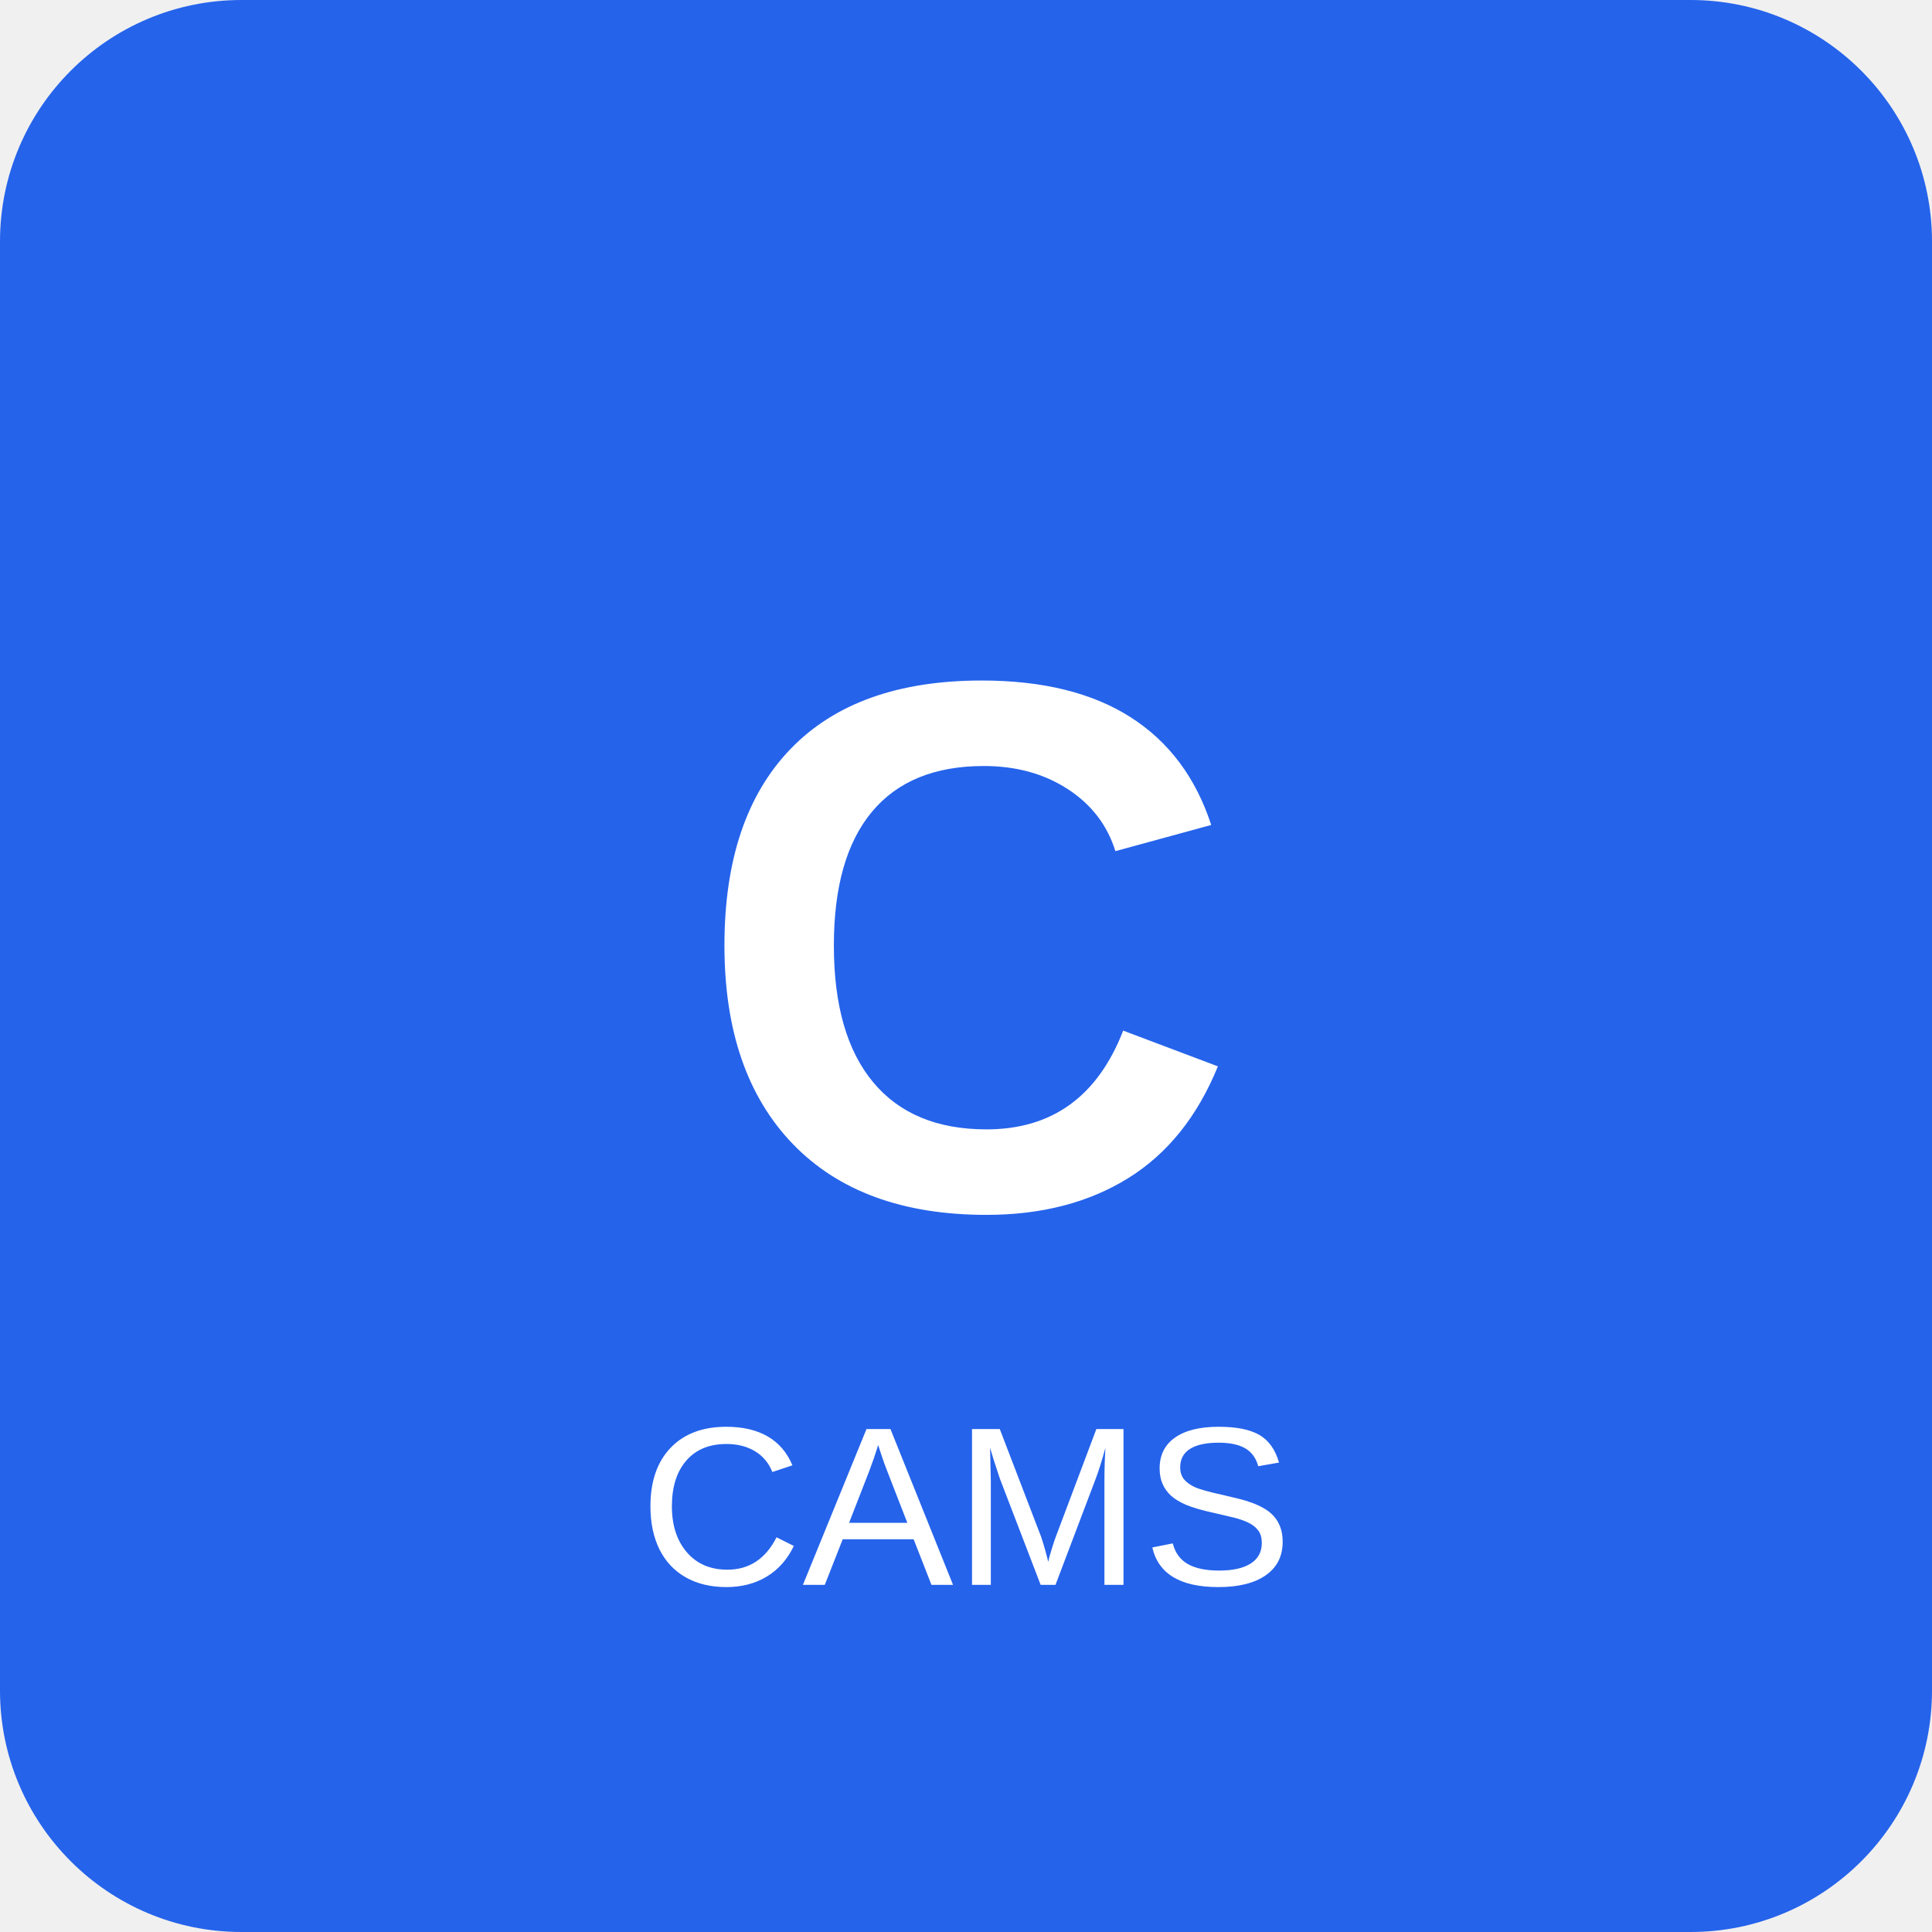
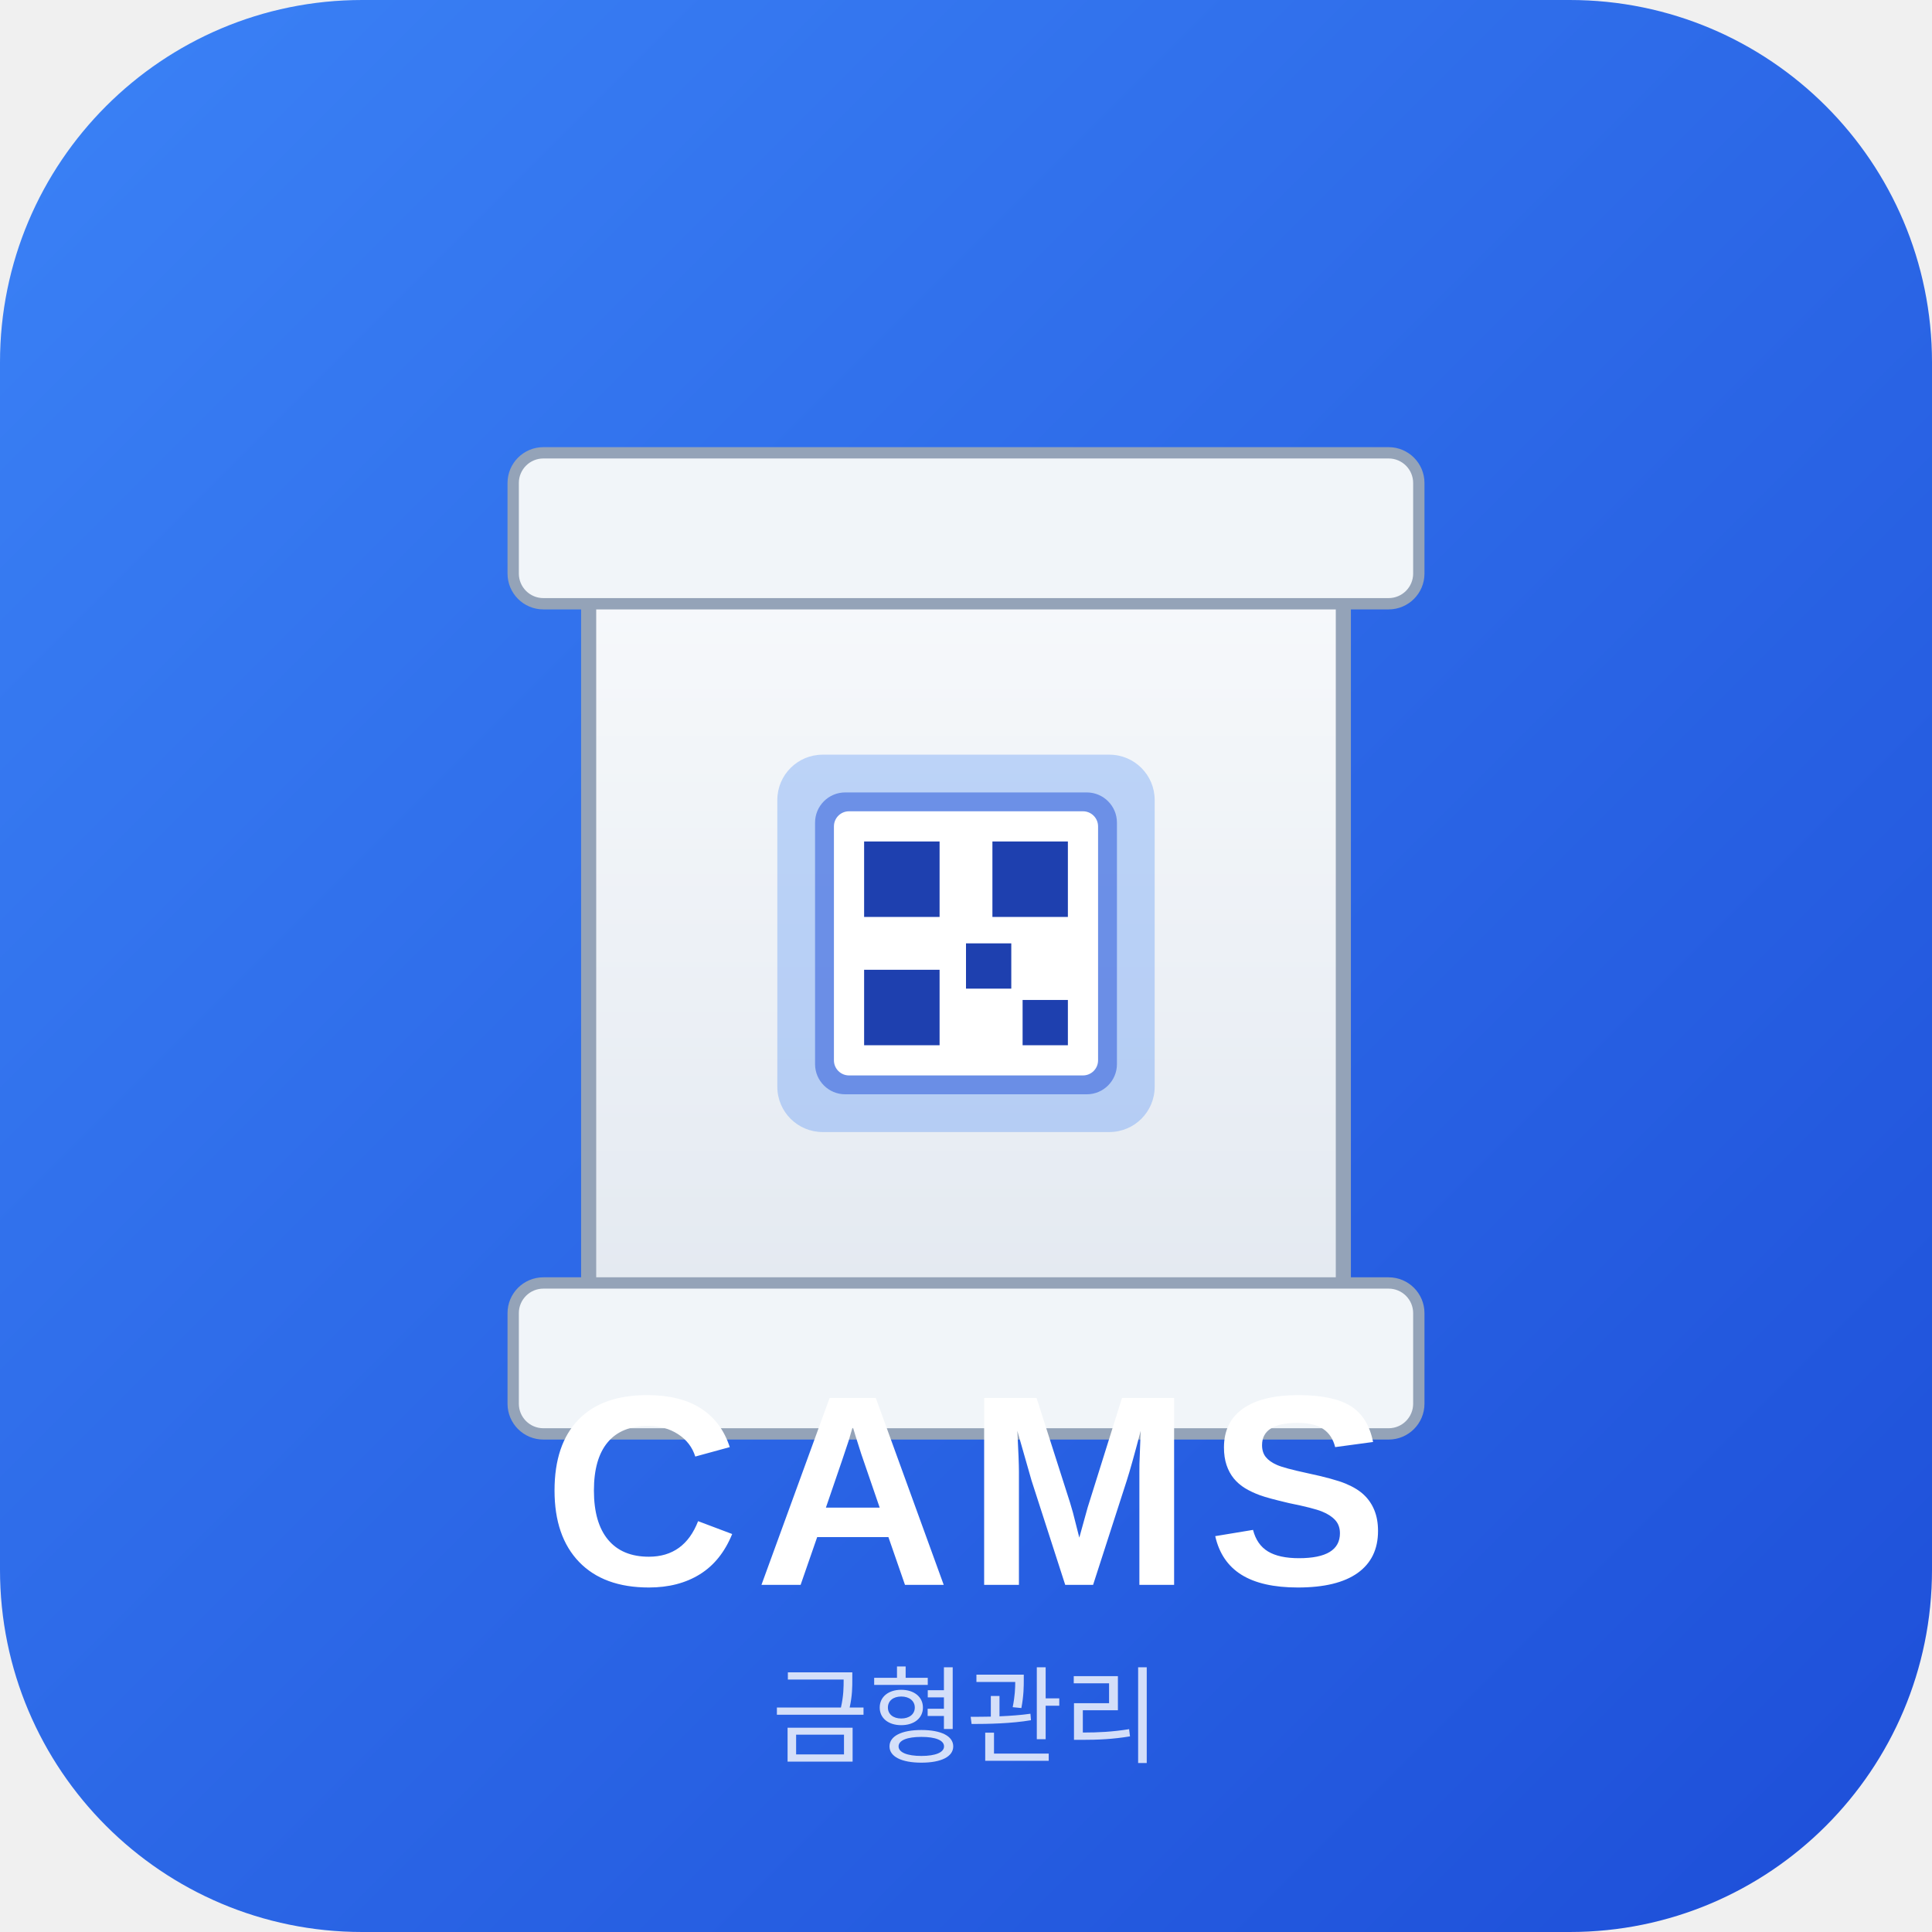
<svg xmlns="http://www.w3.org/2000/svg" viewBox="0 0 512 512">
-   <rect width="512" height="512" rx="64" fill="#2563eb" />
-   <text x="256" y="320" font-family="Arial, sans-serif" font-size="200" font-weight="bold" fill="white" text-anchor="middle">C</text>
-   <text x="256" y="420" font-family="Arial, sans-serif" font-size="60" fill="white" text-anchor="middle">CAMS</text>
+   <defs>
+     <linearGradient id="bgGradient" x1="0%" y1="0%" x2="100%" y2="100%">
+       <stop offset="0%" style="stop-color:#3b82f6" />
+       <stop offset="100%" style="stop-color:#1d4ed8" />
+     </linearGradient>
+     <linearGradient id="moldGradient" x1="0%" y1="0%" x2="0%" y2="100%">
+       <stop offset="0%" style="stop-color:#f8fafc" />
+       <stop offset="100%" style="stop-color:#e2e8f0" />
+     </linearGradient>
+   </defs>
+   <rect width="512" height="512" rx="96" fill="url(#bgGradient)" />
+   <g transform="translate(106, 80)">
+     <rect x="50" y="60" width="200" height="220" rx="16" fill="url(#moldGradient)" stroke="#94a3b8" stroke-width="4" />
+     <rect x="30" y="40" width="240" height="40" rx="8" fill="#f1f5f9" stroke="#94a3b8" stroke-width="3" />
+     <rect x="30" y="260" width="240" height="40" rx="8" fill="#f1f5f9" stroke="#94a3b8" stroke-width="3" />
+     <rect x="100" y="120" width="100" height="100" rx="12" fill="#3b82f6" opacity="0.3" />
+     <rect x="110" y="130" width="80" height="80" rx="8" fill="#1d4ed8" opacity="0.5" />
+     <g transform="translate(115, 135)">
+       <rect width="70" height="70" fill="white" rx="4" />
+       <rect x="8" y="8" width="20" height="20" fill="#1e40af" />
+       <rect x="42" y="8" width="20" height="20" fill="#1e40af" />
+       <rect x="8" y="42" width="20" height="20" fill="#1e40af" />
+       <rect x="35" y="35" width="12" height="12" fill="#1e40af" />
+       <rect x="50" y="50" width="12" height="12" fill="#1e40af" />
+     </g>
+   </g>
+   <text x="256" y="420" font-family="Arial, Helvetica, sans-serif" font-size="72" font-weight="bold" fill="white" text-anchor="middle" letter-spacing="4">CAMS</text>
+   <text x="256" y="465" font-family="Arial, Helvetica, sans-serif" font-size="28" fill="rgba(255,255,255,0.8)" text-anchor="middle">금형관리</text>
</svg>
